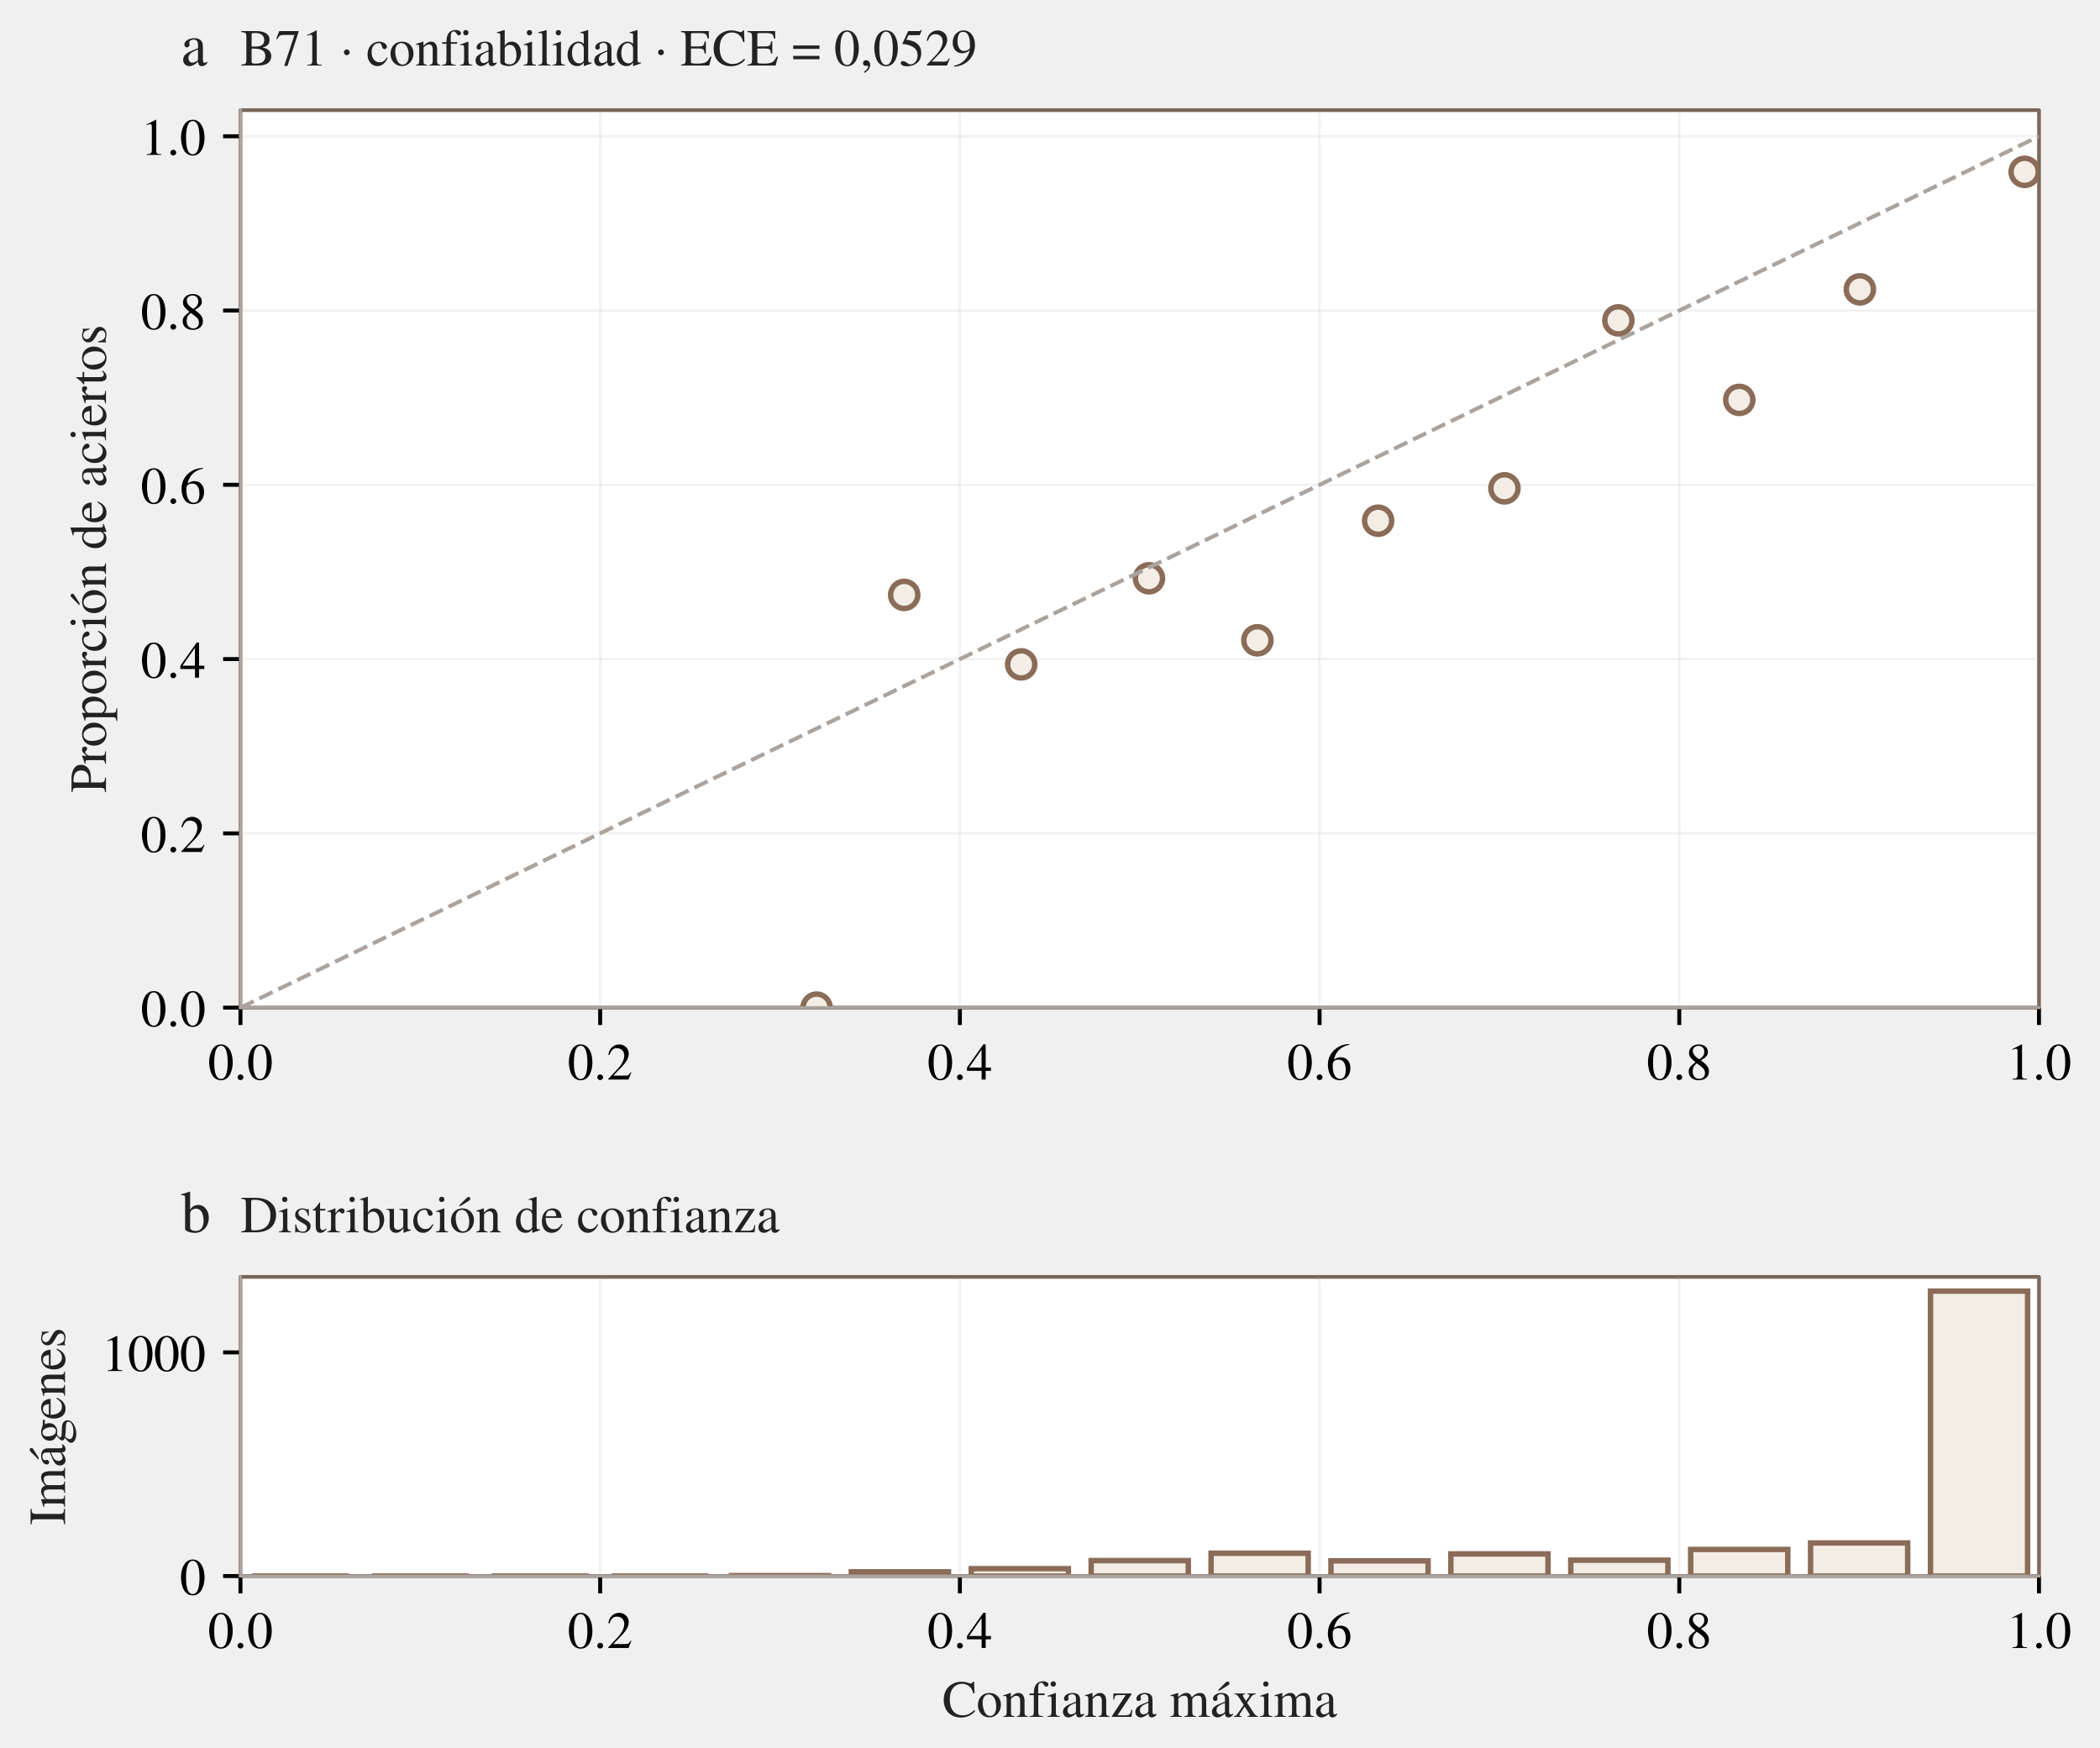
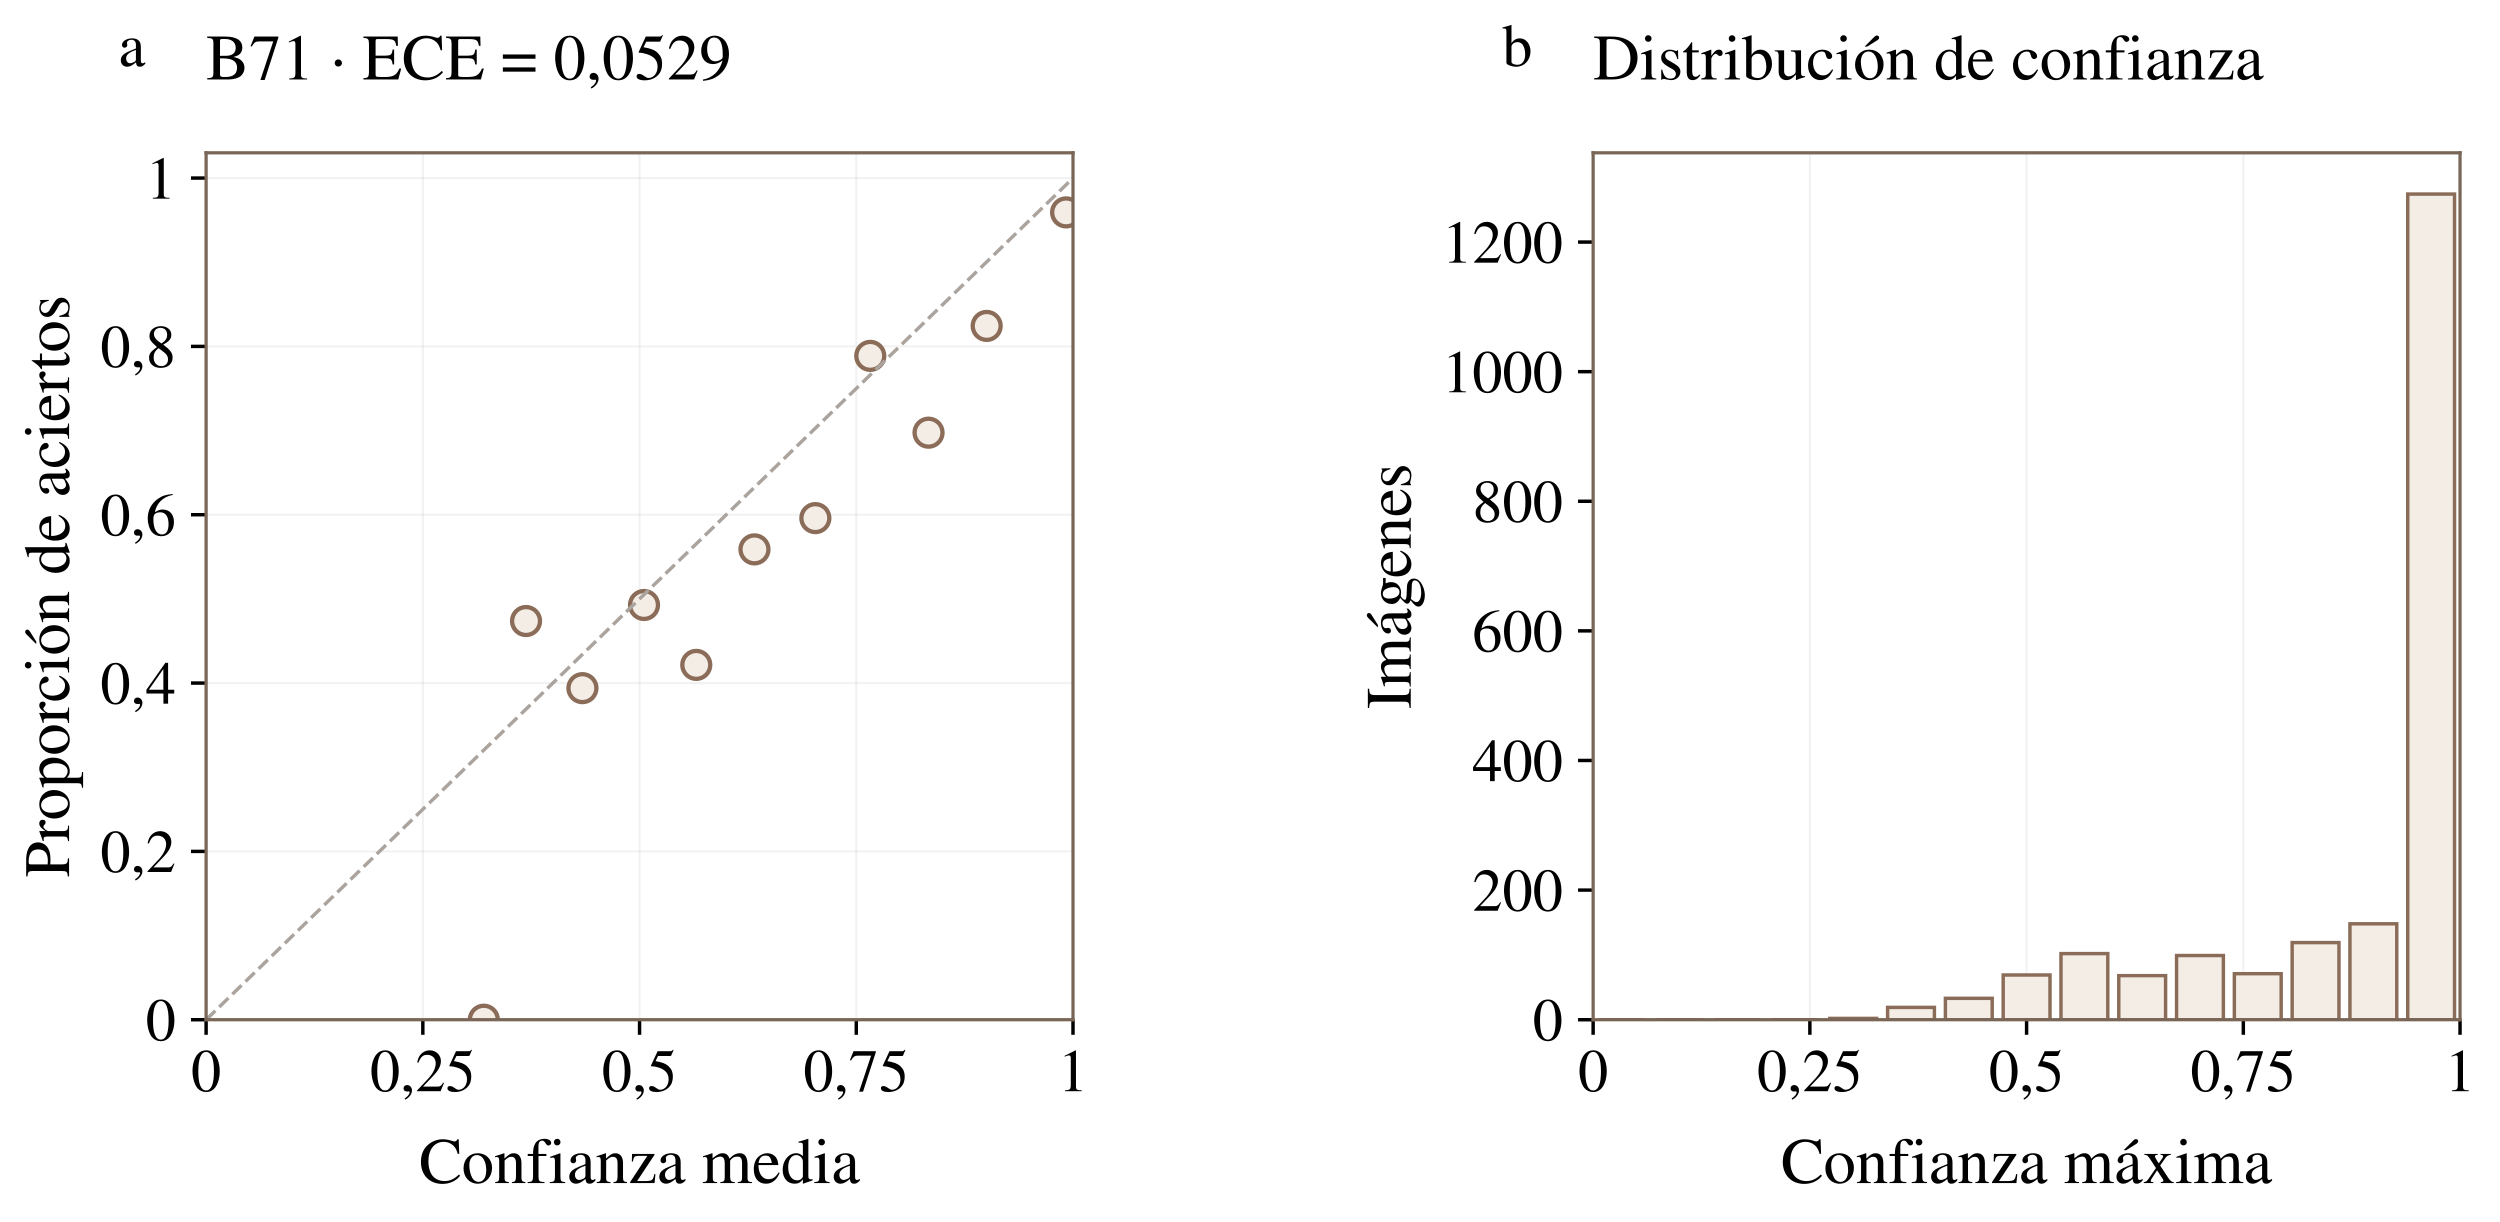
- <svg xmlns="http://www.w3.org/2000/svg" xmlns:xlink="http://www.w3.org/1999/xlink" width="423.707pt" height="352.56pt" viewBox="28.595 7.728 423.707 352.56" version="1.1">
+ <svg xmlns="http://www.w3.org/2000/svg" xmlns:xlink="http://www.w3.org/1999/xlink" width="579.308pt" height="283.15pt" viewBox="0 0 579.308 283.15" version="1.1">
  <defs>
    <style type="text/css">*{stroke-linejoin: round; stroke-linecap: butt}</style>
  </defs>
  <g id="figure_1">
+     <g id="patch_1">
+       <path d="M 0 283.15  L 579.308 283.15  L 579.308 0  L 0 0  z " style="fill: #ffffff" />
+     </g>
    <g id="axes_1">
      <g id="patch_2">
-         <path d="M 77.112 211.039  L 439.992 211.039  L 439.992 29.952  L 77.112 29.952  z " style="fill: #ffffff; stroke: #796657; stroke-width: 0.75" />
+         <path d="M 47.76 236.29  L 248.64 236.29  L 248.64 35.41  L 47.76 35.41  z " style="fill: #ffffff" />
      </g>
      <g id="matplotlib.axis_1">
        <g id="xtick_1">
          <g id="line2d_1">
-             <path d="M 77.112 211.039  L 77.112 29.952  " clip-path="url(#p163a9dd9ac)" style="fill: none; stroke: #aaa39e; stroke-opacity: 0.14; stroke-width: 0.5; stroke-linecap: square" />
+             <path d="M 47.76 236.29  L 47.76 35.41  " clip-path="url(#peac44f803b)" style="fill: none; stroke: #aaa39e; stroke-opacity: 0.14; stroke-width: 0.5; stroke-linecap: square" />
          </g>
          <g id="line2d_2">
            <defs>
-               <path id="m6b614f7e48" d="M 0 0  L 0 3.5  " style="stroke: #000000; stroke-width: 0.8" />
+               <path id="m341f4f74c4" d="M 0 0  L 0 3.5  " style="stroke: #000000; stroke-width: 0.8" />
            </defs>
            <g>
-               <use xlink:href="#m6b614f7e48" x="77.112" y="211.039" style="stroke: #000000; stroke-width: 0.8" />
+               <use xlink:href="#m341f4f74c4" x="47.76" y="236.29" style="stroke: #000000; stroke-width: 0.8" />
            </g>
          </g>
          <g id="text_1">
-             <text style="font-size: 10.5px; font-family: 'Nimbus Roman'; text-anchor: middle" x="77.112" y="225.552" transform="rotate(-0 77.112 225.552)">0.0</text>
+             <text style="font-size: 14px; font-family: 'Nimbus Roman'; text-anchor: middle" x="47.76" y="252.851" transform="rotate(-0 47.76 252.8511)">0</text>
          </g>
        </g>
        <g id="xtick_2">
          <g id="line2d_3">
-             <path d="M 149.688 211.039  L 149.688 29.952  " clip-path="url(#p163a9dd9ac)" style="fill: none; stroke: #aaa39e; stroke-opacity: 0.14; stroke-width: 0.5; stroke-linecap: square" />
+             <path d="M 97.98 236.29  L 97.98 35.41  " clip-path="url(#peac44f803b)" style="fill: none; stroke: #aaa39e; stroke-opacity: 0.14; stroke-width: 0.5; stroke-linecap: square" />
          </g>
          <g id="line2d_4">
            <g>
-               <use xlink:href="#m6b614f7e48" x="149.688" y="211.039" style="stroke: #000000; stroke-width: 0.8" />
+               <use xlink:href="#m341f4f74c4" x="97.98" y="236.29" style="stroke: #000000; stroke-width: 0.8" />
            </g>
          </g>
          <g id="text_2">
-             <text style="font-size: 10.5px; font-family: 'Nimbus Roman'; text-anchor: middle" x="149.688" y="225.552" transform="rotate(-0 149.688 225.552)">0.2</text>
+             <text style="font-size: 14px; font-family: 'Nimbus Roman'; text-anchor: middle" x="97.98" y="252.851" transform="rotate(-0 97.98 252.8511)">0,25</text>
          </g>
        </g>
        <g id="xtick_3">
          <g id="line2d_5">
-             <path d="M 222.264 211.039  L 222.264 29.952  " clip-path="url(#p163a9dd9ac)" style="fill: none; stroke: #aaa39e; stroke-opacity: 0.14; stroke-width: 0.5; stroke-linecap: square" />
+             <path d="M 148.2 236.29  L 148.2 35.41  " clip-path="url(#peac44f803b)" style="fill: none; stroke: #aaa39e; stroke-opacity: 0.14; stroke-width: 0.5; stroke-linecap: square" />
          </g>
          <g id="line2d_6">
            <g>
-               <use xlink:href="#m6b614f7e48" x="222.264" y="211.039" style="stroke: #000000; stroke-width: 0.8" />
+               <use xlink:href="#m341f4f74c4" x="148.2" y="236.29" style="stroke: #000000; stroke-width: 0.8" />
            </g>
          </g>
          <g id="text_3">
-             <text style="font-size: 10.5px; font-family: 'Nimbus Roman'; text-anchor: middle" x="222.264" y="225.552" transform="rotate(-0 222.264 225.552)">0.4</text>
+             <text style="font-size: 14px; font-family: 'Nimbus Roman'; text-anchor: middle" x="148.2" y="252.851" transform="rotate(-0 148.2 252.8511)">0,5</text>
          </g>
        </g>
        <g id="xtick_4">
          <g id="line2d_7">
-             <path d="M 294.84 211.039  L 294.84 29.952  " clip-path="url(#p163a9dd9ac)" style="fill: none; stroke: #aaa39e; stroke-opacity: 0.14; stroke-width: 0.5; stroke-linecap: square" />
+             <path d="M 198.42 236.29  L 198.42 35.41  " clip-path="url(#peac44f803b)" style="fill: none; stroke: #aaa39e; stroke-opacity: 0.14; stroke-width: 0.5; stroke-linecap: square" />
          </g>
          <g id="line2d_8">
            <g>
-               <use xlink:href="#m6b614f7e48" x="294.84" y="211.039" style="stroke: #000000; stroke-width: 0.8" />
+               <use xlink:href="#m341f4f74c4" x="198.42" y="236.29" style="stroke: #000000; stroke-width: 0.8" />
            </g>
          </g>
          <g id="text_4">
-             <text style="font-size: 10.5px; font-family: 'Nimbus Roman'; text-anchor: middle" x="294.84" y="225.552" transform="rotate(-0 294.84 225.552)">0.6</text>
+             <text style="font-size: 14px; font-family: 'Nimbus Roman'; text-anchor: middle" x="198.42" y="252.851" transform="rotate(-0 198.42 252.8511)">0,75</text>
          </g>
        </g>
        <g id="xtick_5">
          <g id="line2d_9">
-             <path d="M 367.416 211.039  L 367.416 29.952  " clip-path="url(#p163a9dd9ac)" style="fill: none; stroke: #aaa39e; stroke-opacity: 0.14; stroke-width: 0.5; stroke-linecap: square" />
+             <path d="M 248.64 236.29  L 248.64 35.41  " clip-path="url(#peac44f803b)" style="fill: none; stroke: #aaa39e; stroke-opacity: 0.14; stroke-width: 0.5; stroke-linecap: square" />
          </g>
          <g id="line2d_10">
            <g>
-               <use xlink:href="#m6b614f7e48" x="367.416" y="211.039" style="stroke: #000000; stroke-width: 0.8" />
+               <use xlink:href="#m341f4f74c4" x="248.64" y="236.29" style="stroke: #000000; stroke-width: 0.8" />
            </g>
          </g>
          <g id="text_5">
-             <text style="font-size: 10.5px; font-family: 'Nimbus Roman'; text-anchor: middle" x="367.416" y="225.552" transform="rotate(-0 367.416 225.552)">0.8</text>
-           </g>
-         </g>
-         <g id="xtick_6">
-           <g id="line2d_11">
-             <path d="M 439.992 211.039  L 439.992 29.952  " clip-path="url(#p163a9dd9ac)" style="fill: none; stroke: #aaa39e; stroke-opacity: 0.14; stroke-width: 0.5; stroke-linecap: square" />
-           </g>
-           <g id="line2d_12">
-             <g>
-               <use xlink:href="#m6b614f7e48" x="439.992" y="211.039" style="stroke: #000000; stroke-width: 0.8" />
-             </g>
-           </g>
-           <g id="text_6">
-             <text style="font-size: 10.5px; font-family: 'Nimbus Roman'; text-anchor: middle" x="439.992" y="225.552" transform="rotate(-0 439.992 225.552)">1.0</text>
-           </g>
+             <text style="font-size: 14px; font-family: 'Nimbus Roman'; text-anchor: middle" x="248.64" y="252.851" transform="rotate(-0 248.64 252.8511)">1</text>
+           </g>
+         </g>
+         <g id="text_6">
+           <text style="font-size: 15px; font-family: 'Nimbus Roman'; text-anchor: middle" x="148.2" y="274.134" transform="rotate(-0 148.2 274.1341)">Confianza media</text>
        </g>
      </g>
      <g id="matplotlib.axis_2">
        <g id="ytick_1">
+           <g id="line2d_11">
+             <path d="M 47.76 236.29  L 248.64 236.29  " clip-path="url(#peac44f803b)" style="fill: none; stroke: #aaa39e; stroke-opacity: 0.14; stroke-width: 0.5; stroke-linecap: square" />
+           </g>
+           <g id="line2d_12">
+             <defs>
+               <path id="m3bc4645187" d="M 0 0  L -3.5 0  " style="stroke: #000000; stroke-width: 0.8" />
+             </defs>
+             <g>
+               <use xlink:href="#m3bc4645187" x="47.76" y="236.29" style="stroke: #000000; stroke-width: 0.8" />
+             </g>
+           </g>
+           <g id="text_7">
+             <text style="font-size: 14px; font-family: 'Nimbus Roman'; text-anchor: end" x="40.76" y="241.07" transform="rotate(-0 40.76 241.0703)">0</text>
+           </g>
+         </g>
+         <g id="ytick_2">
          <g id="line2d_13">
-             <path d="M 77.112 211.039  L 439.992 211.039  " clip-path="url(#p163a9dd9ac)" style="fill: none; stroke: #aaa39e; stroke-opacity: 0.14; stroke-width: 0.5; stroke-linecap: square" />
+             <path d="M 47.76 197.284  L 248.64 197.284  " clip-path="url(#peac44f803b)" style="fill: none; stroke: #aaa39e; stroke-opacity: 0.14; stroke-width: 0.5; stroke-linecap: square" />
          </g>
          <g id="line2d_14">
-             <defs>
-               <path id="m409d715049" d="M 0 0  L -3.5 0  " style="stroke: #000000; stroke-width: 0.8" />
-             </defs>
-             <g>
-               <use xlink:href="#m409d715049" x="77.112" y="211.039" style="stroke: #000000; stroke-width: 0.8" />
-             </g>
-           </g>
-           <g id="text_7">
-             <text style="font-size: 10.5px; font-family: 'Nimbus Roman'; text-anchor: end" x="70.112" y="214.796" transform="rotate(-0 70.112 214.7957)">0.0</text>
-           </g>
-         </g>
-         <g id="ytick_2">
+             <g>
+               <use xlink:href="#m3bc4645187" x="47.76" y="197.284" style="stroke: #000000; stroke-width: 0.8" />
+             </g>
+           </g>
+           <g id="text_8">
+             <text style="font-size: 14px; font-family: 'Nimbus Roman'; text-anchor: end" x="40.76" y="202.065" transform="rotate(-0 40.76 202.0645)">0,2</text>
+           </g>
+         </g>
+         <g id="ytick_3">
          <g id="line2d_15">
-             <path d="M 77.112 175.877  L 439.992 175.877  " clip-path="url(#p163a9dd9ac)" style="fill: none; stroke: #aaa39e; stroke-opacity: 0.14; stroke-width: 0.5; stroke-linecap: square" />
+             <path d="M 47.76 158.278  L 248.64 158.278  " clip-path="url(#peac44f803b)" style="fill: none; stroke: #aaa39e; stroke-opacity: 0.14; stroke-width: 0.5; stroke-linecap: square" />
          </g>
          <g id="line2d_16">
            <g>
-               <use xlink:href="#m409d715049" x="77.112" y="175.877" style="stroke: #000000; stroke-width: 0.8" />
-             </g>
-           </g>
-           <g id="text_8">
-             <text style="font-size: 10.5px; font-family: 'Nimbus Roman'; text-anchor: end" x="70.112" y="179.633" transform="rotate(-0 70.112 179.6331)">0.2</text>
-           </g>
-         </g>
-         <g id="ytick_3">
+               <use xlink:href="#m3bc4645187" x="47.76" y="158.278" style="stroke: #000000; stroke-width: 0.8" />
+             </g>
+           </g>
+           <g id="text_9">
+             <text style="font-size: 14px; font-family: 'Nimbus Roman'; text-anchor: end" x="40.76" y="163.059" transform="rotate(-0 40.76 163.0587)">0,4</text>
+           </g>
+         </g>
+         <g id="ytick_4">
          <g id="line2d_17">
-             <path d="M 77.112 140.714  L 439.992 140.714  " clip-path="url(#p163a9dd9ac)" style="fill: none; stroke: #aaa39e; stroke-opacity: 0.14; stroke-width: 0.5; stroke-linecap: square" />
+             <path d="M 47.76 119.272  L 248.64 119.272  " clip-path="url(#peac44f803b)" style="fill: none; stroke: #aaa39e; stroke-opacity: 0.14; stroke-width: 0.5; stroke-linecap: square" />
          </g>
          <g id="line2d_18">
            <g>
-               <use xlink:href="#m409d715049" x="77.112" y="140.714" style="stroke: #000000; stroke-width: 0.8" />
-             </g>
-           </g>
-           <g id="text_9">
-             <text style="font-size: 10.5px; font-family: 'Nimbus Roman'; text-anchor: end" x="70.112" y="144.47" transform="rotate(-0 70.112 144.4705)">0.4</text>
-           </g>
-         </g>
-         <g id="ytick_4">
+               <use xlink:href="#m3bc4645187" x="47.76" y="119.272" style="stroke: #000000; stroke-width: 0.8" />
+             </g>
+           </g>
+           <g id="text_10">
+             <text style="font-size: 14px; font-family: 'Nimbus Roman'; text-anchor: end" x="40.76" y="124.053" transform="rotate(-0 40.76 124.0529)">0,6</text>
+           </g>
+         </g>
+         <g id="ytick_5">
          <g id="line2d_19">
-             <path d="M 77.112 105.552  L 439.992 105.552  " clip-path="url(#p163a9dd9ac)" style="fill: none; stroke: #aaa39e; stroke-opacity: 0.14; stroke-width: 0.5; stroke-linecap: square" />
+             <path d="M 47.76 80.266  L 248.64 80.266  " clip-path="url(#peac44f803b)" style="fill: none; stroke: #aaa39e; stroke-opacity: 0.14; stroke-width: 0.5; stroke-linecap: square" />
          </g>
          <g id="line2d_20">
            <g>
-               <use xlink:href="#m409d715049" x="77.112" y="105.552" style="stroke: #000000; stroke-width: 0.8" />
-             </g>
-           </g>
-           <g id="text_10">
-             <text style="font-size: 10.5px; font-family: 'Nimbus Roman'; text-anchor: end" x="70.112" y="109.308" transform="rotate(-0 70.112 109.3079)">0.6</text>
-           </g>
-         </g>
-         <g id="ytick_5">
+               <use xlink:href="#m3bc4645187" x="47.76" y="80.266" style="stroke: #000000; stroke-width: 0.8" />
+             </g>
+           </g>
+           <g id="text_11">
+             <text style="font-size: 14px; font-family: 'Nimbus Roman'; text-anchor: end" x="40.76" y="85.047" transform="rotate(-0 40.76 85.04704)">0,8</text>
+           </g>
+         </g>
+         <g id="ytick_6">
          <g id="line2d_21">
-             <path d="M 77.112 70.389  L 439.992 70.389  " clip-path="url(#p163a9dd9ac)" style="fill: none; stroke: #aaa39e; stroke-opacity: 0.14; stroke-width: 0.5; stroke-linecap: square" />
+             <path d="M 47.76 41.26  L 248.64 41.26  " clip-path="url(#peac44f803b)" style="fill: none; stroke: #aaa39e; stroke-opacity: 0.14; stroke-width: 0.5; stroke-linecap: square" />
          </g>
          <g id="line2d_22">
            <g>
-               <use xlink:href="#m409d715049" x="77.112" y="70.389" style="stroke: #000000; stroke-width: 0.8" />
-             </g>
-           </g>
-           <g id="text_11">
-             <text style="font-size: 10.5px; font-family: 'Nimbus Roman'; text-anchor: end" x="70.112" y="74.145" transform="rotate(-0 70.112 74.14531)">0.8</text>
-           </g>
-         </g>
-         <g id="ytick_6">
-           <g id="line2d_23">
-             <path d="M 77.112 35.226  L 439.992 35.226  " clip-path="url(#p163a9dd9ac)" style="fill: none; stroke: #aaa39e; stroke-opacity: 0.14; stroke-width: 0.5; stroke-linecap: square" />
-           </g>
-           <g id="line2d_24">
-             <g>
-               <use xlink:href="#m409d715049" x="77.112" y="35.226" style="stroke: #000000; stroke-width: 0.8" />
+               <use xlink:href="#m3bc4645187" x="47.76" y="41.26" style="stroke: #000000; stroke-width: 0.8" />
            </g>
          </g>
          <g id="text_12">
-             <text style="font-size: 10.5px; font-family: 'Nimbus Roman'; text-anchor: end" x="70.112" y="38.983" transform="rotate(-0 70.112 38.98272)">1.0</text>
+             <text style="font-size: 14px; font-family: 'Nimbus Roman'; text-anchor: end" x="40.76" y="46.041" transform="rotate(-0 40.76 46.04122)">1</text>
          </g>
        </g>
        <g id="text_13">
-           <text style="font-size: 10.5px; font-family: 'Nimbus Roman'; text-anchor: middle; fill: #222222" x="49.975" y="120.496" transform="rotate(-90 49.97466 120.4957)">Proporción de aciertos</text>
+           <text style="font-size: 15px; font-family: 'Nimbus Roman'; text-anchor: middle" x="16.005" y="135.85" transform="rotate(-90 16.00453 135.8496)">Proporción de aciertos</text>
        </g>
      </g>
      <g id="PathCollection_1">
        <defs>
-           <path id="mc552925a65" d="M 0 2.739  C 0.726 2.739 1.423 2.45 1.936 1.936  C 2.45 1.423 2.739 0.726 2.739 0  C 2.739 -0.726 2.45 -1.423 1.936 -1.936  C 1.423 -2.45 0.726 -2.739 0 -2.739  C -0.726 -2.739 -1.423 -2.45 -1.936 -1.936  C -2.45 -1.423 -2.739 -0.726 -2.739 0  C -2.739 0.726 -2.45 1.423 -1.936 1.936  C -1.423 2.45 -0.726 2.739 0 2.739  z " style="stroke: #8a6c58; stroke-width: 1.1" />
+           <path id="mfb42c2b713" d="M 0 3.24  C 0.859 3.24 1.684 2.899 2.291 2.291  C 2.899 1.684 3.24 0.859 3.24 0  C 3.24 -0.859 2.899 -1.684 2.291 -2.291  C 1.684 -2.899 0.859 -3.24 0 -3.24  C -0.859 -3.24 -1.684 -2.899 -2.291 -2.291  C -2.899 -1.684 -3.24 -0.859 -3.24 0  C -3.24 0.859 -2.899 1.684 -2.291 2.291  C -1.684 2.899 -0.859 3.24 0 3.24  z " style="stroke: #8a6c58" />
        </defs>
-         <g clip-path="url(#p163a9dd9ac)">
-           <use xlink:href="#mc552925a65" x="193.357" y="211.039" style="fill: #f4ede6; stroke: #8a6c58; stroke-width: 1.1" />
-           <use xlink:href="#mc552925a65" x="211.031" y="127.76" style="fill: #f4ede6; stroke: #8a6c58; stroke-width: 1.1" />
-           <use xlink:href="#mc552925a65" x="234.637" y="141.78" style="fill: #f4ede6; stroke: #8a6c58; stroke-width: 1.1" />
-           <use xlink:href="#mc552925a65" x="260.415" y="124.407" style="fill: #f4ede6; stroke: #8a6c58; stroke-width: 1.1" />
-           <use xlink:href="#mc552925a65" x="282.292" y="136.922" style="fill: #f4ede6; stroke: #8a6c58; stroke-width: 1.1" />
-           <use xlink:href="#mc552925a65" x="306.654" y="112.791" style="fill: #f4ede6; stroke: #8a6c58; stroke-width: 1.1" />
-           <use xlink:href="#mc552925a65" x="332.142" y="106.262" style="fill: #f4ede6; stroke: #8a6c58; stroke-width: 1.1" />
-           <use xlink:href="#mc552925a65" x="355.127" y="72.37" style="fill: #f4ede6; stroke: #8a6c58; stroke-width: 1.1" />
-           <use xlink:href="#mc552925a65" x="379.519" y="88.414" style="fill: #f4ede6; stroke: #8a6c58; stroke-width: 1.1" />
-           <use xlink:href="#mc552925a65" x="403.854" y="66.112" style="fill: #f4ede6; stroke: #8a6c58; stroke-width: 1.1" />
-           <use xlink:href="#mc552925a65" x="437.103" y="42.402" style="fill: #f4ede6; stroke: #8a6c58; stroke-width: 1.1" />
-         </g>
-       </g>
-       <g id="line2d_25">
-         <path d="M 77.112 211.039  L 439.992 35.226  " clip-path="url(#p163a9dd9ac)" style="fill: none; stroke-dasharray: 2.96,1.28; stroke-dashoffset: 0; stroke: #aaa39e; stroke-width: 0.8" />
+         <g clip-path="url(#peac44f803b)">
+           <use xlink:href="#mfb42c2b713" x="112.11" y="236.29" style="fill: #f4ede6; stroke: #8a6c58" />
+           <use xlink:href="#mfb42c2b713" x="121.894" y="143.907" style="fill: #f4ede6; stroke: #8a6c58" />
+           <use xlink:href="#mfb42c2b713" x="134.962" y="159.46" style="fill: #f4ede6; stroke: #8a6c58" />
+           <use xlink:href="#mfb42c2b713" x="149.231" y="140.188" style="fill: #f4ede6; stroke: #8a6c58" />
+           <use xlink:href="#mfb42c2b713" x="161.342" y="154.071" style="fill: #f4ede6; stroke: #8a6c58" />
+           <use xlink:href="#mfb42c2b713" x="174.828" y="127.303" style="fill: #f4ede6; stroke: #8a6c58" />
+           <use xlink:href="#mfb42c2b713" x="188.937" y="120.06" style="fill: #f4ede6; stroke: #8a6c58" />
+           <use xlink:href="#mfb42c2b713" x="201.661" y="82.464" style="fill: #f4ede6; stroke: #8a6c58" />
+           <use xlink:href="#mfb42c2b713" x="215.164" y="100.261" style="fill: #f4ede6; stroke: #8a6c58" />
+           <use xlink:href="#mfb42c2b713" x="228.635" y="75.522" style="fill: #f4ede6; stroke: #8a6c58" />
+           <use xlink:href="#mfb42c2b713" x="247.041" y="49.221" style="fill: #f4ede6; stroke: #8a6c58" />
+         </g>
+       </g>
+       <g id="line2d_23">
+         <path d="M 47.76 236.29  L 248.64 41.26  " clip-path="url(#peac44f803b)" style="fill: none; stroke-dasharray: 2.96,1.28; stroke-dashoffset: 0; stroke: #aaa39e; stroke-width: 0.8" />
      </g>
      <g id="patch_3">
-         <path d="M 77.112 211.039  L 77.112 29.952  " style="fill: none; stroke: #aaa39e; stroke-width: 0.6; stroke-linejoin: miter; stroke-linecap: square" />
+         <path d="M 47.76 236.29  L 47.76 35.41  " style="fill: none; stroke: #796657; stroke-width: 0.75; stroke-linejoin: miter; stroke-linecap: square" />
      </g>
      <g id="patch_4">
-         <path d="M 77.112 211.039  L 439.992 211.039  " style="fill: none; stroke: #aaa39e; stroke-width: 0.6; stroke-linejoin: miter; stroke-linecap: square" />
+         <path d="M 248.64 236.29  L 248.64 35.41  " style="fill: none; stroke: #796657; stroke-width: 0.75; stroke-linejoin: miter; stroke-linecap: square" />
+       </g>
+       <g id="patch_5">
+         <path d="M 47.76 236.29  L 248.64 236.29  " style="fill: none; stroke: #796657; stroke-width: 0.75; stroke-linejoin: miter; stroke-linecap: square" />
+       </g>
+       <g id="patch_6">
+         <path d="M 47.76 35.41  L 248.64 35.41  " style="fill: none; stroke: #796657; stroke-width: 0.75; stroke-linejoin: miter; stroke-linecap: square" />
      </g>
      <g id="text_14">
-         <text style="font-size: 10.5px; font-family: 'Nimbus Roman'; text-anchor: start; fill: #222222" x="77.112" y="20.952" transform="rotate(-0 77.112 20.952)">B71 · confiabilidad · ECE = 0,0529</text>
+         <text style="font-size: 14px; font-family: 'Nimbus Roman'; text-anchor: end" x="33.698" y="15.322" transform="rotate(-0 33.6984 15.32156)">a</text>
+       </g>
+       <g id="text_15">
+         <text style="font-size: 15px; font-family: 'Nimbus Roman'; text-anchor: start" x="47.76" y="18.41" transform="rotate(-0 47.76 18.40956)">B71 · ECE = 0,0529</text>
      </g>
    </g>
    <g id="axes_2">
-       <g id="patch_5">
-         <path d="M 77.112 325.728  L 439.992 325.728  L 439.992 265.366  L 77.112 265.366  z " style="fill: #ffffff; stroke: #796657; stroke-width: 0.75" />
+       <g id="patch_7">
+         <path d="M 369.168 236.29  L 570.048 236.29  L 570.048 35.41  L 369.168 35.41  z " style="fill: #ffffff" />
      </g>
      <g id="matplotlib.axis_3">
+         <g id="xtick_6">
+           <g id="line2d_24">
+             <path d="M 369.168 236.29  L 369.168 35.41  " clip-path="url(#p3783ca0f3d)" style="fill: none; stroke: #aaa39e; stroke-opacity: 0.14; stroke-width: 0.5; stroke-linecap: square" />
+           </g>
+           <g id="line2d_25">
+             <g>
+               <use xlink:href="#m341f4f74c4" x="369.168" y="236.29" style="stroke: #000000; stroke-width: 0.8" />
+             </g>
+           </g>
+           <g id="text_16">
+             <text style="font-size: 14px; font-family: 'Nimbus Roman'; text-anchor: middle" x="369.168" y="252.851" transform="rotate(-0 369.168 252.8511)">0</text>
+           </g>
+         </g>
        <g id="xtick_7">
          <g id="line2d_26">
-             <path d="M 77.112 325.728  L 77.112 265.366  " clip-path="url(#pea9d04043e)" style="fill: none; stroke: #aaa39e; stroke-opacity: 0.14; stroke-width: 0.5; stroke-linecap: square" />
+             <path d="M 419.388 236.29  L 419.388 35.41  " clip-path="url(#p3783ca0f3d)" style="fill: none; stroke: #aaa39e; stroke-opacity: 0.14; stroke-width: 0.5; stroke-linecap: square" />
          </g>
          <g id="line2d_27">
            <g>
-               <use xlink:href="#m6b614f7e48" x="77.112" y="325.728" style="stroke: #000000; stroke-width: 0.8" />
-             </g>
-           </g>
-           <g id="text_15">
-             <text style="font-size: 10.5px; font-family: 'Nimbus Roman'; text-anchor: middle" x="77.112" y="340.241" transform="rotate(-0 77.112 340.2407)">0.0</text>
+               <use xlink:href="#m341f4f74c4" x="419.388" y="236.29" style="stroke: #000000; stroke-width: 0.8" />
+             </g>
+           </g>
+           <g id="text_17">
+             <text style="font-size: 14px; font-family: 'Nimbus Roman'; text-anchor: middle" x="419.388" y="252.851" transform="rotate(-0 419.388 252.8511)">0,25</text>
          </g>
        </g>
        <g id="xtick_8">
          <g id="line2d_28">
-             <path d="M 149.688 325.728  L 149.688 265.366  " clip-path="url(#pea9d04043e)" style="fill: none; stroke: #aaa39e; stroke-opacity: 0.14; stroke-width: 0.5; stroke-linecap: square" />
+             <path d="M 469.608 236.29  L 469.608 35.41  " clip-path="url(#p3783ca0f3d)" style="fill: none; stroke: #aaa39e; stroke-opacity: 0.14; stroke-width: 0.5; stroke-linecap: square" />
          </g>
          <g id="line2d_29">
            <g>
-               <use xlink:href="#m6b614f7e48" x="149.688" y="325.728" style="stroke: #000000; stroke-width: 0.8" />
-             </g>
-           </g>
-           <g id="text_16">
-             <text style="font-size: 10.5px; font-family: 'Nimbus Roman'; text-anchor: middle" x="149.688" y="340.241" transform="rotate(-0 149.688 340.2407)">0.2</text>
+               <use xlink:href="#m341f4f74c4" x="469.608" y="236.29" style="stroke: #000000; stroke-width: 0.8" />
+             </g>
+           </g>
+           <g id="text_18">
+             <text style="font-size: 14px; font-family: 'Nimbus Roman'; text-anchor: middle" x="469.608" y="252.851" transform="rotate(-0 469.608 252.8511)">0,5</text>
          </g>
        </g>
        <g id="xtick_9">
          <g id="line2d_30">
-             <path d="M 222.264 325.728  L 222.264 265.366  " clip-path="url(#pea9d04043e)" style="fill: none; stroke: #aaa39e; stroke-opacity: 0.14; stroke-width: 0.5; stroke-linecap: square" />
+             <path d="M 519.828 236.29  L 519.828 35.41  " clip-path="url(#p3783ca0f3d)" style="fill: none; stroke: #aaa39e; stroke-opacity: 0.14; stroke-width: 0.5; stroke-linecap: square" />
          </g>
          <g id="line2d_31">
            <g>
-               <use xlink:href="#m6b614f7e48" x="222.264" y="325.728" style="stroke: #000000; stroke-width: 0.8" />
-             </g>
-           </g>
-           <g id="text_17">
-             <text style="font-size: 10.5px; font-family: 'Nimbus Roman'; text-anchor: middle" x="222.264" y="340.241" transform="rotate(-0 222.264 340.2407)">0.4</text>
+               <use xlink:href="#m341f4f74c4" x="519.828" y="236.29" style="stroke: #000000; stroke-width: 0.8" />
+             </g>
+           </g>
+           <g id="text_19">
+             <text style="font-size: 14px; font-family: 'Nimbus Roman'; text-anchor: middle" x="519.828" y="252.851" transform="rotate(-0 519.828 252.8511)">0,75</text>
          </g>
        </g>
        <g id="xtick_10">
          <g id="line2d_32">
-             <path d="M 294.84 325.728  L 294.84 265.366  " clip-path="url(#pea9d04043e)" style="fill: none; stroke: #aaa39e; stroke-opacity: 0.14; stroke-width: 0.5; stroke-linecap: square" />
+             <path d="M 570.048 236.29  L 570.048 35.41  " clip-path="url(#p3783ca0f3d)" style="fill: none; stroke: #aaa39e; stroke-opacity: 0.14; stroke-width: 0.5; stroke-linecap: square" />
          </g>
          <g id="line2d_33">
            <g>
-               <use xlink:href="#m6b614f7e48" x="294.84" y="325.728" style="stroke: #000000; stroke-width: 0.8" />
-             </g>
-           </g>
-           <g id="text_18">
-             <text style="font-size: 10.5px; font-family: 'Nimbus Roman'; text-anchor: middle" x="294.84" y="340.241" transform="rotate(-0 294.84 340.2407)">0.6</text>
-           </g>
-         </g>
-         <g id="xtick_11">
-           <g id="line2d_34">
-             <path d="M 367.416 325.728  L 367.416 265.366  " clip-path="url(#pea9d04043e)" style="fill: none; stroke: #aaa39e; stroke-opacity: 0.14; stroke-width: 0.5; stroke-linecap: square" />
-           </g>
-           <g id="line2d_35">
-             <g>
-               <use xlink:href="#m6b614f7e48" x="367.416" y="325.728" style="stroke: #000000; stroke-width: 0.8" />
-             </g>
-           </g>
-           <g id="text_19">
-             <text style="font-size: 10.5px; font-family: 'Nimbus Roman'; text-anchor: middle" x="367.416" y="340.241" transform="rotate(-0 367.416 340.2407)">0.8</text>
-           </g>
-         </g>
-         <g id="xtick_12">
-           <g id="line2d_36">
-             <path d="M 439.992 325.728  L 439.992 265.366  " clip-path="url(#pea9d04043e)" style="fill: none; stroke: #aaa39e; stroke-opacity: 0.14; stroke-width: 0.5; stroke-linecap: square" />
-           </g>
-           <g id="line2d_37">
-             <g>
-               <use xlink:href="#m6b614f7e48" x="439.992" y="325.728" style="stroke: #000000; stroke-width: 0.8" />
+               <use xlink:href="#m341f4f74c4" x="570.048" y="236.29" style="stroke: #000000; stroke-width: 0.8" />
            </g>
          </g>
          <g id="text_20">
-             <text style="font-size: 10.5px; font-family: 'Nimbus Roman'; text-anchor: middle" x="439.992" y="340.241" transform="rotate(-0 439.992 340.2407)">1.0</text>
+             <text style="font-size: 14px; font-family: 'Nimbus Roman'; text-anchor: middle" x="570.048" y="252.851" transform="rotate(-0 570.048 252.8511)">1</text>
          </g>
        </g>
        <g id="text_21">
-           <text style="font-size: 10.5px; font-family: 'Nimbus Roman'; text-anchor: middle; fill: #222222" x="258.552" y="354.141" transform="rotate(-0 258.552 354.1407)">Confianza máxima</text>
+           <text style="font-size: 15px; font-family: 'Nimbus Roman'; text-anchor: middle" x="469.608" y="274.134" transform="rotate(-0 469.608 274.1341)">Confianza máxima</text>
        </g>
      </g>
      <g id="matplotlib.axis_4">
        <g id="ytick_7">
+           <g id="line2d_34">
+             <g>
+               <use xlink:href="#m3bc4645187" x="369.168" y="236.29" style="stroke: #000000; stroke-width: 0.8" />
+             </g>
+           </g>
+           <g id="text_22">
+             <text style="font-size: 14px; font-family: 'Nimbus Roman'; text-anchor: end" x="362.168" y="241.07" transform="rotate(-0 362.168 241.0703)">0</text>
+           </g>
+         </g>
+         <g id="ytick_8">
+           <g id="line2d_35">
+             <g>
+               <use xlink:href="#m3bc4645187" x="369.168" y="206.256" style="stroke: #000000; stroke-width: 0.8" />
+             </g>
+           </g>
+           <g id="text_23">
+             <text style="font-size: 14px; font-family: 'Nimbus Roman'; text-anchor: end" x="362.168" y="211.037" transform="rotate(-0 362.168 211.0367)">200</text>
+           </g>
+         </g>
+         <g id="ytick_9">
+           <g id="line2d_36">
+             <g>
+               <use xlink:href="#m3bc4645187" x="369.168" y="176.222" style="stroke: #000000; stroke-width: 0.8" />
+             </g>
+           </g>
+           <g id="text_24">
+             <text style="font-size: 14px; font-family: 'Nimbus Roman'; text-anchor: end" x="362.168" y="181.003" transform="rotate(-0 362.168 181.0031)">400</text>
+           </g>
+         </g>
+         <g id="ytick_10">
+           <g id="line2d_37">
+             <g>
+               <use xlink:href="#m3bc4645187" x="369.168" y="146.189" style="stroke: #000000; stroke-width: 0.8" />
+             </g>
+           </g>
+           <g id="text_25">
+             <text style="font-size: 14px; font-family: 'Nimbus Roman'; text-anchor: end" x="362.168" y="150.969" transform="rotate(-0 362.168 150.9694)">600</text>
+           </g>
+         </g>
+         <g id="ytick_11">
          <g id="line2d_38">
            <g>
-               <use xlink:href="#m409d715049" x="77.112" y="325.728" style="stroke: #000000; stroke-width: 0.8" />
-             </g>
-           </g>
-           <g id="text_22">
-             <text style="font-size: 10.5px; font-family: 'Nimbus Roman'; text-anchor: end" x="70.112" y="329.484" transform="rotate(-0 70.112 329.4843)">0</text>
-           </g>
-         </g>
-         <g id="ytick_8">
+               <use xlink:href="#m3bc4645187" x="369.168" y="116.155" style="stroke: #000000; stroke-width: 0.8" />
+             </g>
+           </g>
+           <g id="text_26">
+             <text style="font-size: 14px; font-family: 'Nimbus Roman'; text-anchor: end" x="362.168" y="120.936" transform="rotate(-0 362.168 120.9358)">800</text>
+           </g>
+         </g>
+         <g id="ytick_12">
          <g id="line2d_39">
            <g>
-               <use xlink:href="#m409d715049" x="77.112" y="280.604" style="stroke: #000000; stroke-width: 0.8" />
-             </g>
-           </g>
-           <g id="text_23">
-             <text style="font-size: 10.5px; font-family: 'Nimbus Roman'; text-anchor: end" x="70.112" y="284.36" transform="rotate(-0 70.112 284.3603)">1000</text>
-           </g>
-         </g>
-         <g id="text_24">
-           <text style="font-size: 10.5px; font-family: 'Nimbus Roman'; text-anchor: middle; fill: #222222" x="41.714" y="295.547" transform="rotate(-90 41.71434 295.5468)">Imágenes</text>
-         </g>
-       </g>
-       <g id="patch_6">
-         <path d="M 79.41 325.728  L 99.006 325.728  L 99.006 325.728  L 79.41 325.728  z " clip-path="url(#pea9d04043e)" style="fill: #f4ede6; stroke: #8a6c58; stroke-width: 1.1; stroke-linejoin: miter" />
-       </g>
-       <g id="patch_7">
-         <path d="M 103.602 325.728  L 123.198 325.728  L 123.198 325.728  L 103.602 325.728  z " clip-path="url(#pea9d04043e)" style="fill: #f4ede6; stroke: #8a6c58; stroke-width: 1.1; stroke-linejoin: miter" />
+               <use xlink:href="#m3bc4645187" x="369.168" y="86.121" style="stroke: #000000; stroke-width: 0.8" />
+             </g>
+           </g>
+           <g id="text_27">
+             <text style="font-size: 14px; font-family: 'Nimbus Roman'; text-anchor: end" x="362.168" y="90.902" transform="rotate(-0 362.168 90.90215)">1000</text>
+           </g>
+         </g>
+         <g id="ytick_13">
+           <g id="line2d_40">
+             <g>
+               <use xlink:href="#m3bc4645187" x="369.168" y="56.088" style="stroke: #000000; stroke-width: 0.8" />
+             </g>
+           </g>
+           <g id="text_28">
+             <text style="font-size: 14px; font-family: 'Nimbus Roman'; text-anchor: end" x="362.168" y="60.869" transform="rotate(-0 362.168 60.8685)">1200</text>
+           </g>
+         </g>
+         <g id="text_29">
+           <text style="font-size: 15px; font-family: 'Nimbus Roman'; text-anchor: middle" x="326.898" y="135.85" transform="rotate(-90 326.8985 135.8496)">Imágenes</text>
+         </g>
      </g>
      <g id="patch_8">
-         <path d="M 127.794 325.728  L 147.39 325.728  L 147.39 325.728  L 127.794 325.728  z " clip-path="url(#pea9d04043e)" style="fill: #f4ede6; stroke: #8a6c58; stroke-width: 1.1; stroke-linejoin: miter" />
+         <path d="M 370.44 236.29  L 381.288 236.29  L 381.288 236.29  L 370.44 236.29  z " clip-path="url(#p3783ca0f3d)" style="fill: #f4ede6; stroke: #8a6c58; stroke-width: 0.8; stroke-linejoin: miter" />
      </g>
      <g id="patch_9">
-         <path d="M 151.986 325.728  L 171.582 325.728  L 171.582 325.728  L 151.986 325.728  z " clip-path="url(#pea9d04043e)" style="fill: #f4ede6; stroke: #8a6c58; stroke-width: 1.1; stroke-linejoin: miter" />
+         <path d="M 383.832 236.29  L 394.68 236.29  L 394.68 236.29  L 383.832 236.29  z " clip-path="url(#p3783ca0f3d)" style="fill: #f4ede6; stroke: #8a6c58; stroke-width: 0.8; stroke-linejoin: miter" />
      </g>
      <g id="patch_10">
-         <path d="M 176.178 325.728  L 195.774 325.728  L 195.774 325.638  L 176.178 325.638  z " clip-path="url(#pea9d04043e)" style="fill: #f4ede6; stroke: #8a6c58; stroke-width: 1.1; stroke-linejoin: miter" />
+         <path d="M 397.224 236.29  L 408.072 236.29  L 408.072 236.29  L 397.224 236.29  z " clip-path="url(#p3783ca0f3d)" style="fill: #f4ede6; stroke: #8a6c58; stroke-width: 0.8; stroke-linejoin: miter" />
      </g>
      <g id="patch_11">
-         <path d="M 200.37 325.728  L 219.966 325.728  L 219.966 324.871  L 200.37 324.871  z " clip-path="url(#pea9d04043e)" style="fill: #f4ede6; stroke: #8a6c58; stroke-width: 1.1; stroke-linejoin: miter" />
+         <path d="M 410.616 236.29  L 421.464 236.29  L 421.464 236.29  L 410.616 236.29  z " clip-path="url(#p3783ca0f3d)" style="fill: #f4ede6; stroke: #8a6c58; stroke-width: 0.8; stroke-linejoin: miter" />
      </g>
      <g id="patch_12">
-         <path d="M 224.562 325.728  L 244.158 325.728  L 244.158 324.239  L 224.562 324.239  z " clip-path="url(#pea9d04043e)" style="fill: #f4ede6; stroke: #8a6c58; stroke-width: 1.1; stroke-linejoin: miter" />
+         <path d="M 424.008 236.29  L 434.856 236.29  L 434.856 235.989  L 424.008 235.989  z " clip-path="url(#p3783ca0f3d)" style="fill: #f4ede6; stroke: #8a6c58; stroke-width: 0.8; stroke-linejoin: miter" />
      </g>
      <g id="patch_13">
-         <path d="M 248.754 325.728  L 268.35 325.728  L 268.35 322.614  L 248.754 322.614  z " clip-path="url(#pea9d04043e)" style="fill: #f4ede6; stroke: #8a6c58; stroke-width: 1.1; stroke-linejoin: miter" />
+         <path d="M 437.4 236.29  L 448.248 236.29  L 448.248 233.436  L 437.4 233.436  z " clip-path="url(#p3783ca0f3d)" style="fill: #f4ede6; stroke: #8a6c58; stroke-width: 0.8; stroke-linejoin: miter" />
      </g>
      <g id="patch_14">
-         <path d="M 272.946 325.728  L 292.542 325.728  L 292.542 321.125  L 272.946 321.125  z " clip-path="url(#pea9d04043e)" style="fill: #f4ede6; stroke: #8a6c58; stroke-width: 1.1; stroke-linejoin: miter" />
+         <path d="M 450.792 236.29  L 461.64 236.29  L 461.64 231.334  L 450.792 231.334  z " clip-path="url(#p3783ca0f3d)" style="fill: #f4ede6; stroke: #8a6c58; stroke-width: 0.8; stroke-linejoin: miter" />
      </g>
      <g id="patch_15">
-         <path d="M 297.138 325.728  L 316.734 325.728  L 316.734 322.66  L 297.138 322.66  z " clip-path="url(#pea9d04043e)" style="fill: #f4ede6; stroke: #8a6c58; stroke-width: 1.1; stroke-linejoin: miter" />
+         <path d="M 464.184 236.29  L 475.032 236.29  L 475.032 225.928  L 464.184 225.928  z " clip-path="url(#p3783ca0f3d)" style="fill: #f4ede6; stroke: #8a6c58; stroke-width: 0.8; stroke-linejoin: miter" />
      </g>
      <g id="patch_16">
-         <path d="M 321.33 325.728  L 340.926 325.728  L 340.926 321.261  L 321.33 321.261  z " clip-path="url(#pea9d04043e)" style="fill: #f4ede6; stroke: #8a6c58; stroke-width: 1.1; stroke-linejoin: miter" />
+         <path d="M 477.576 236.29  L 488.424 236.29  L 488.424 220.972  L 477.576 220.972  z " clip-path="url(#p3783ca0f3d)" style="fill: #f4ede6; stroke: #8a6c58; stroke-width: 0.8; stroke-linejoin: miter" />
      </g>
      <g id="patch_17">
-         <path d="M 345.522 325.728  L 365.118 325.728  L 365.118 322.524  L 345.522 322.524  z " clip-path="url(#pea9d04043e)" style="fill: #f4ede6; stroke: #8a6c58; stroke-width: 1.1; stroke-linejoin: miter" />
+         <path d="M 490.968 236.29  L 501.816 236.29  L 501.816 226.078  L 490.968 226.078  z " clip-path="url(#p3783ca0f3d)" style="fill: #f4ede6; stroke: #8a6c58; stroke-width: 0.8; stroke-linejoin: miter" />
      </g>
      <g id="patch_18">
-         <path d="M 369.714 325.728  L 389.31 325.728  L 389.31 320.358  L 369.714 320.358  z " clip-path="url(#pea9d04043e)" style="fill: #f4ede6; stroke: #8a6c58; stroke-width: 1.1; stroke-linejoin: miter" />
+         <path d="M 504.36 236.29  L 515.208 236.29  L 515.208 221.423  L 504.36 221.423  z " clip-path="url(#p3783ca0f3d)" style="fill: #f4ede6; stroke: #8a6c58; stroke-width: 0.8; stroke-linejoin: miter" />
      </g>
      <g id="patch_19">
-         <path d="M 393.906 325.728  L 413.502 325.728  L 413.502 319.05  L 393.906 319.05  z " clip-path="url(#pea9d04043e)" style="fill: #f4ede6; stroke: #8a6c58; stroke-width: 1.1; stroke-linejoin: miter" />
+         <path d="M 517.752 236.29  L 528.6 236.29  L 528.6 225.628  L 517.752 225.628  z " clip-path="url(#p3783ca0f3d)" style="fill: #f4ede6; stroke: #8a6c58; stroke-width: 0.8; stroke-linejoin: miter" />
      </g>
      <g id="patch_20">
-         <path d="M 418.098 325.728  L 437.694 325.728  L 437.694 268.24  L 418.098 268.24  z " clip-path="url(#pea9d04043e)" style="fill: #f4ede6; stroke: #8a6c58; stroke-width: 1.1; stroke-linejoin: miter" />
+         <path d="M 531.144 236.29  L 541.992 236.29  L 541.992 218.42  L 531.144 218.42  z " clip-path="url(#p3783ca0f3d)" style="fill: #f4ede6; stroke: #8a6c58; stroke-width: 0.8; stroke-linejoin: miter" />
      </g>
      <g id="patch_21">
-         <path d="M 77.112 325.728  L 77.112 265.366  " style="fill: none; stroke: #aaa39e; stroke-width: 0.6; stroke-linejoin: miter; stroke-linecap: square" />
+         <path d="M 544.536 236.29  L 555.384 236.29  L 555.384 214.065  L 544.536 214.065  z " clip-path="url(#p3783ca0f3d)" style="fill: #f4ede6; stroke: #8a6c58; stroke-width: 0.8; stroke-linejoin: miter" />
      </g>
      <g id="patch_22">
-         <path d="M 77.112 325.728  L 439.992 325.728  " style="fill: none; stroke: #aaa39e; stroke-width: 0.6; stroke-linejoin: miter; stroke-linecap: square" />
-       </g>
-       <g id="text_25">
-         <text style="font-size: 10.5px; font-family: 'Nimbus Roman'; text-anchor: start; fill: #222222" x="77.112" y="256.366" transform="rotate(-0 77.112 256.3656)">Distribución de confianza</text>
+         <path d="M 557.928 236.29  L 568.776 236.29  L 568.776 44.975  L 557.928 44.975  z " clip-path="url(#p3783ca0f3d)" style="fill: #f4ede6; stroke: #8a6c58; stroke-width: 0.8; stroke-linejoin: miter" />
+       </g>
+       <g id="patch_23">
+         <path d="M 369.168 236.29  L 369.168 35.41  " style="fill: none; stroke: #796657; stroke-width: 0.75; stroke-linejoin: miter; stroke-linecap: square" />
+       </g>
+       <g id="patch_24">
+         <path d="M 570.048 236.29  L 570.048 35.41  " style="fill: none; stroke: #796657; stroke-width: 0.75; stroke-linejoin: miter; stroke-linecap: square" />
+       </g>
+       <g id="patch_25">
+         <path d="M 369.168 236.29  L 570.048 236.29  " style="fill: none; stroke: #796657; stroke-width: 0.75; stroke-linejoin: miter; stroke-linecap: square" />
+       </g>
+       <g id="patch_26">
+         <path d="M 369.168 35.41  L 570.048 35.41  " style="fill: none; stroke: #796657; stroke-width: 0.75; stroke-linejoin: miter; stroke-linecap: square" />
+       </g>
+       <g id="text_30">
+         <text style="font-size: 14px; font-family: 'Nimbus Roman'; text-anchor: end" x="355.106" y="15.322" transform="rotate(-0 355.1064 15.32156)">b</text>
+       </g>
+       <g id="text_31">
+         <text style="font-size: 15px; font-family: 'Nimbus Roman'; text-anchor: start" x="369.168" y="18.41" transform="rotate(-0 369.168 18.40956)">Distribución de confianza</text>
      </g>
    </g>
  </g>
  <defs>
-     <clipPath id="p163a9dd9ac">
-       <rect x="77.112" y="29.952" width="362.88" height="181.087" />
+     <clipPath id="peac44f803b">
+       <rect x="47.76" y="35.41" width="200.88" height="200.88" />
    </clipPath>
-     <clipPath id="pea9d04043e">
-       <rect x="77.112" y="265.366" width="362.88" height="60.362" />
+     <clipPath id="p3783ca0f3d">
+       <rect x="369.168" y="35.41" width="200.88" height="200.88" />
    </clipPath>
  </defs>
-   <text style="font-size: 12px; font-family: 'Nimbus Roman'; text-anchor: start; fill: #222222" x="65.112" y="20.952">a</text>
-   <text style="font-size: 12px; font-family: 'Nimbus Roman'; text-anchor: start; fill: #222222" x="65.112" y="256.366">b</text>
</svg>
